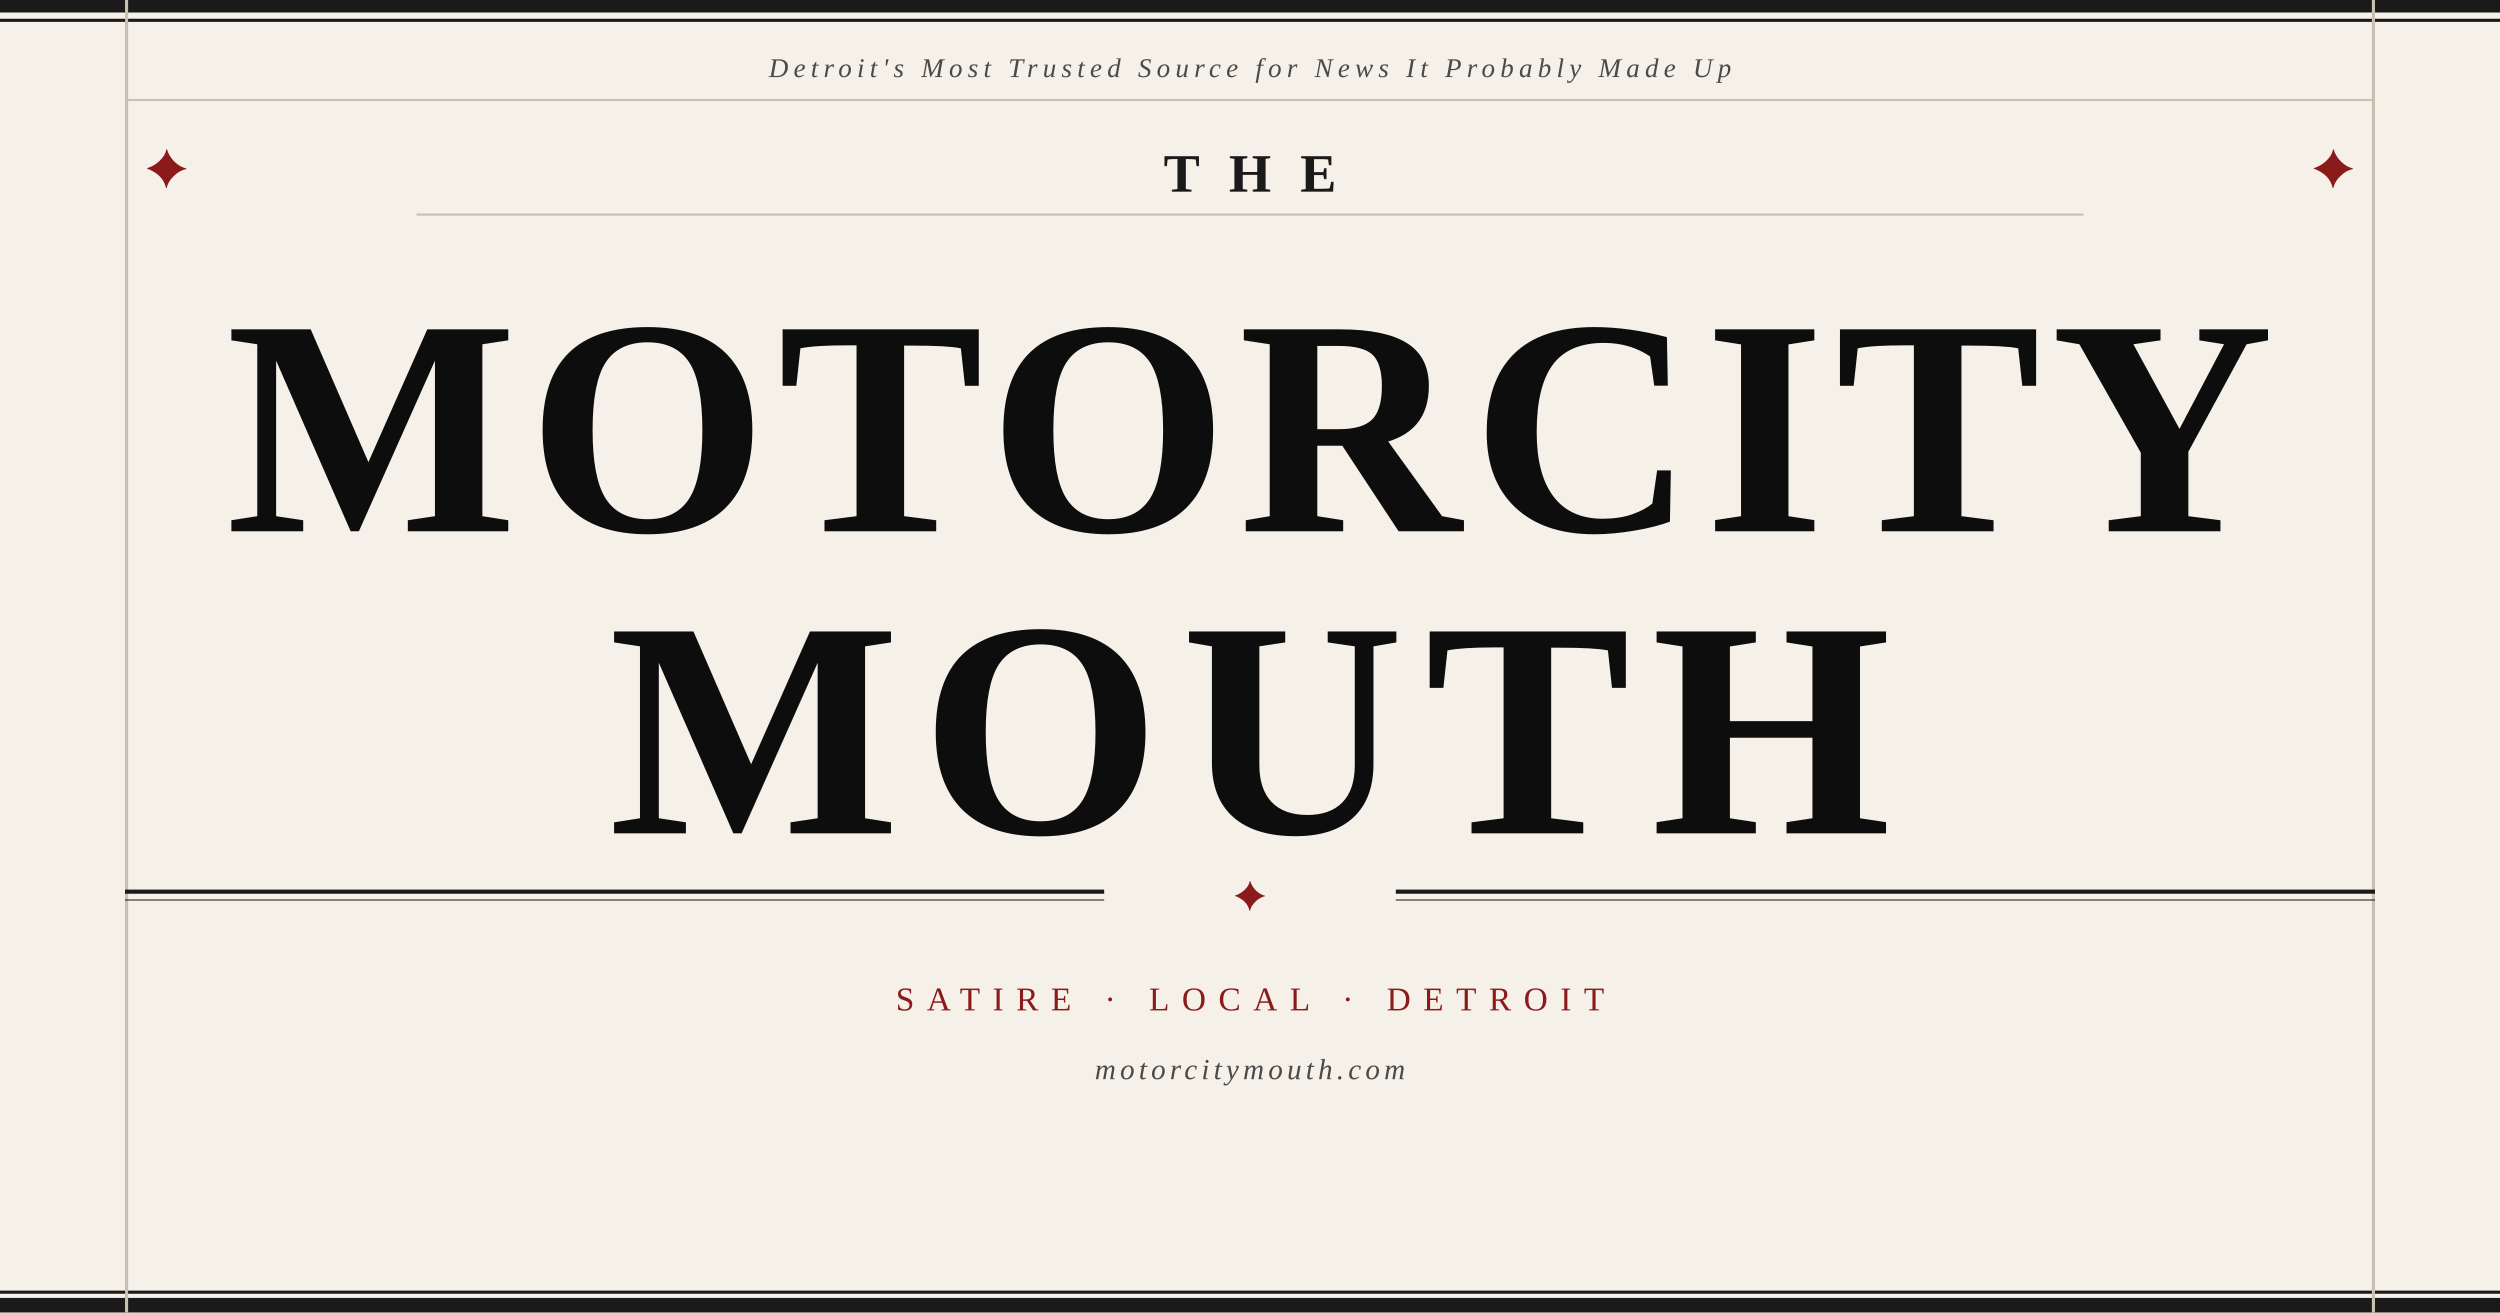
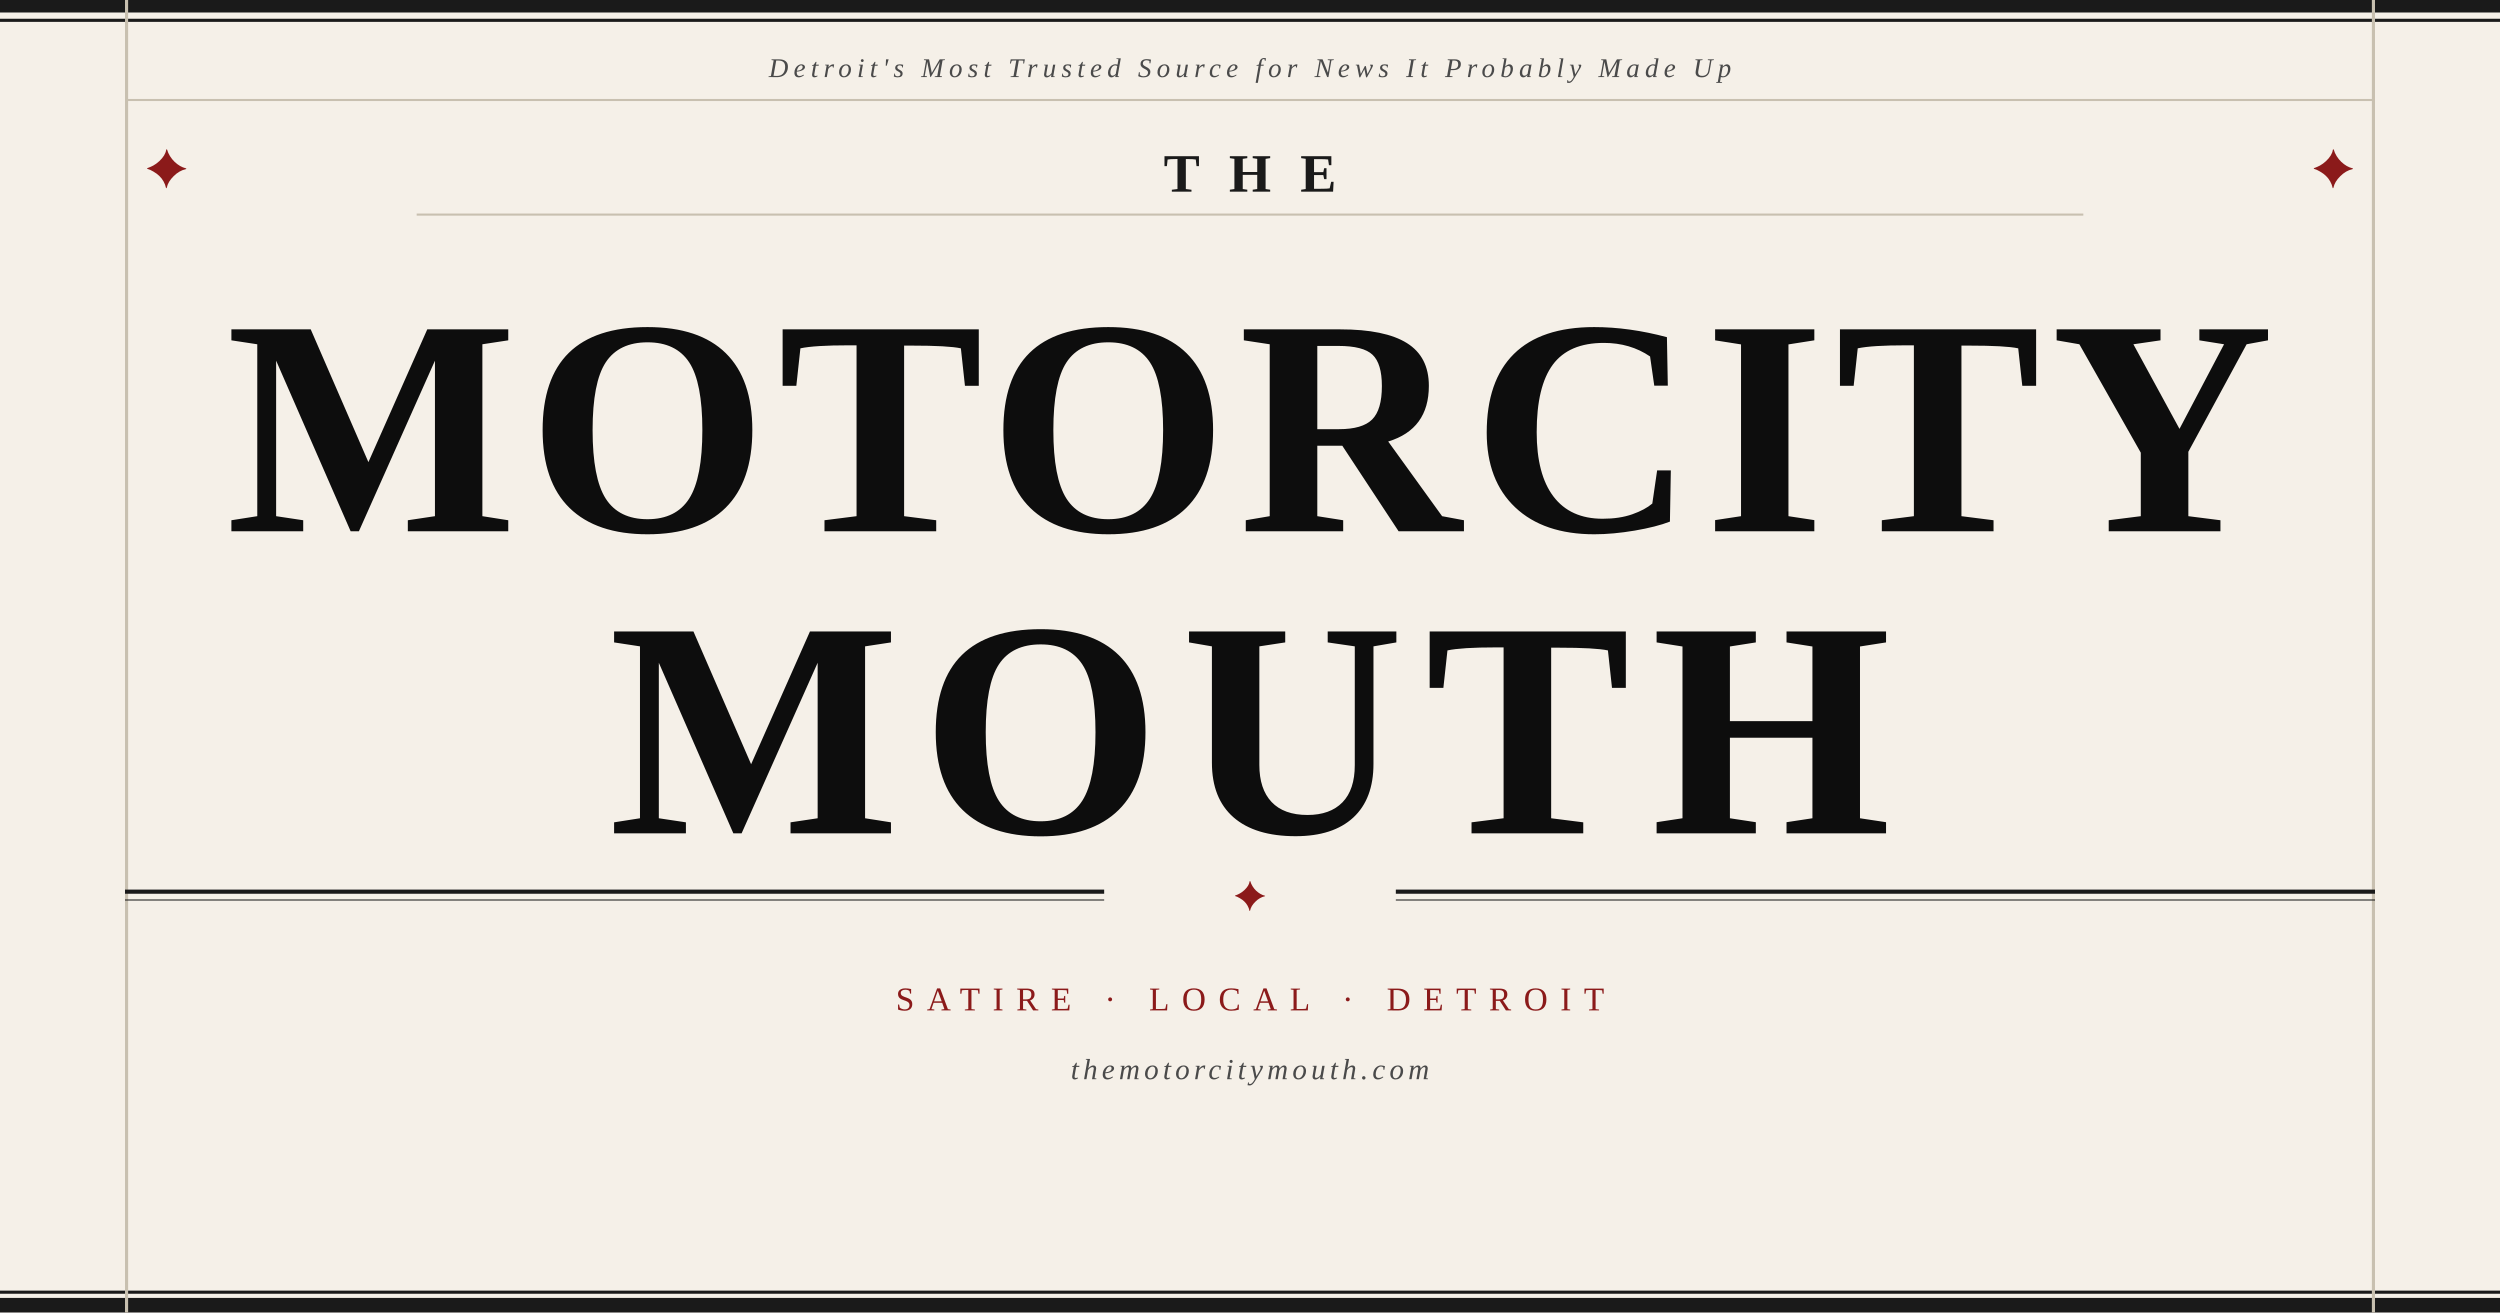
<svg xmlns="http://www.w3.org/2000/svg" viewBox="0 0 1200 630" width="1200" height="630">
  <rect width="1200" height="630" fill="#f5f0e8" />
  <rect x="0" y="0" width="1200" height="6" fill="#1a1a1a" />
  <rect x="0" y="9" width="1200" height="1.5" fill="#1a1a1a" />
  <rect x="0" y="623" width="1200" height="7" fill="#1a1a1a" />
  <rect x="0" y="619.5" width="1200" height="1.5" fill="#1a1a1a" />
  <rect x="60" y="0" width="1.5" height="630" fill="#c8c0b0" />
  <rect x="1138.5" y="0" width="1.5" height="630" fill="#c8c0b0" />
  <text x="600" y="37" font-family="Georgia, 'Times New Roman', serif" font-size="13" fill="#4a4a4a" text-anchor="middle" letter-spacing="2.5" font-style="italic">Detroit's Most Trusted Source for News It Probably Made Up</text>
  <line x1="60" y1="48" x2="1140" y2="48" stroke="#c8c0b0" stroke-width="1" />
  <text x="80" y="90" font-family="Georgia, serif" font-size="26" fill="#8b1a1a" text-anchor="middle">✦</text>
  <text x="1120" y="90" font-family="Georgia, serif" font-size="26" fill="#8b1a1a" text-anchor="middle">✦</text>
  <text x="600" y="92" font-family="Georgia, 'Times New Roman', serif" font-size="26" font-weight="bold" fill="#1a1a1a" text-anchor="middle" letter-spacing="14">THE</text>
  <line x1="200" y1="103" x2="1000" y2="103" stroke="#c8c0b0" stroke-width="1" />
  <text x="600" y="255" font-family="Georgia, 'Times New Roman', serif" font-size="148" font-weight="bold" fill="#0d0d0d" text-anchor="middle" letter-spacing="5">MOTORCITY</text>
  <text x="600" y="400" font-family="Georgia, 'Times New Roman', serif" font-size="148" font-weight="bold" fill="#0d0d0d" text-anchor="middle" letter-spacing="10">MOUTH</text>
  <line x1="60" y1="428" x2="530" y2="428" stroke="#1a1a1a" stroke-width="2" />
  <line x1="60" y1="432" x2="530" y2="432" stroke="#1a1a1a" stroke-width="0.5" />
  <text x="600" y="437" font-family="Georgia, serif" font-size="20" fill="#8b1a1a" text-anchor="middle">✦</text>
  <line x1="670" y1="428" x2="1140" y2="428" stroke="#1a1a1a" stroke-width="2" />
  <line x1="670" y1="432" x2="1140" y2="432" stroke="#1a1a1a" stroke-width="0.5" />
  <text x="600" y="485" font-family="Georgia, 'Times New Roman', serif" font-size="16" fill="#8b1a1a" text-anchor="middle" letter-spacing="6">SATIRE  ·  LOCAL  ·  DETROIT</text>
-   <text x="600" y="518" font-family="Georgia, 'Times New Roman', serif" font-size="14" fill="#4a4a4a" text-anchor="middle" letter-spacing="2" font-style="italic">motorcitymouth.com</text>
+   <text x="600" y="518" font-family="Georgia, 'Times New Roman', serif" font-size="14" fill="#4a4a4a" text-anchor="middle" letter-spacing="2" font-style="italic">themotorcitymouth.com</text>
</svg>
